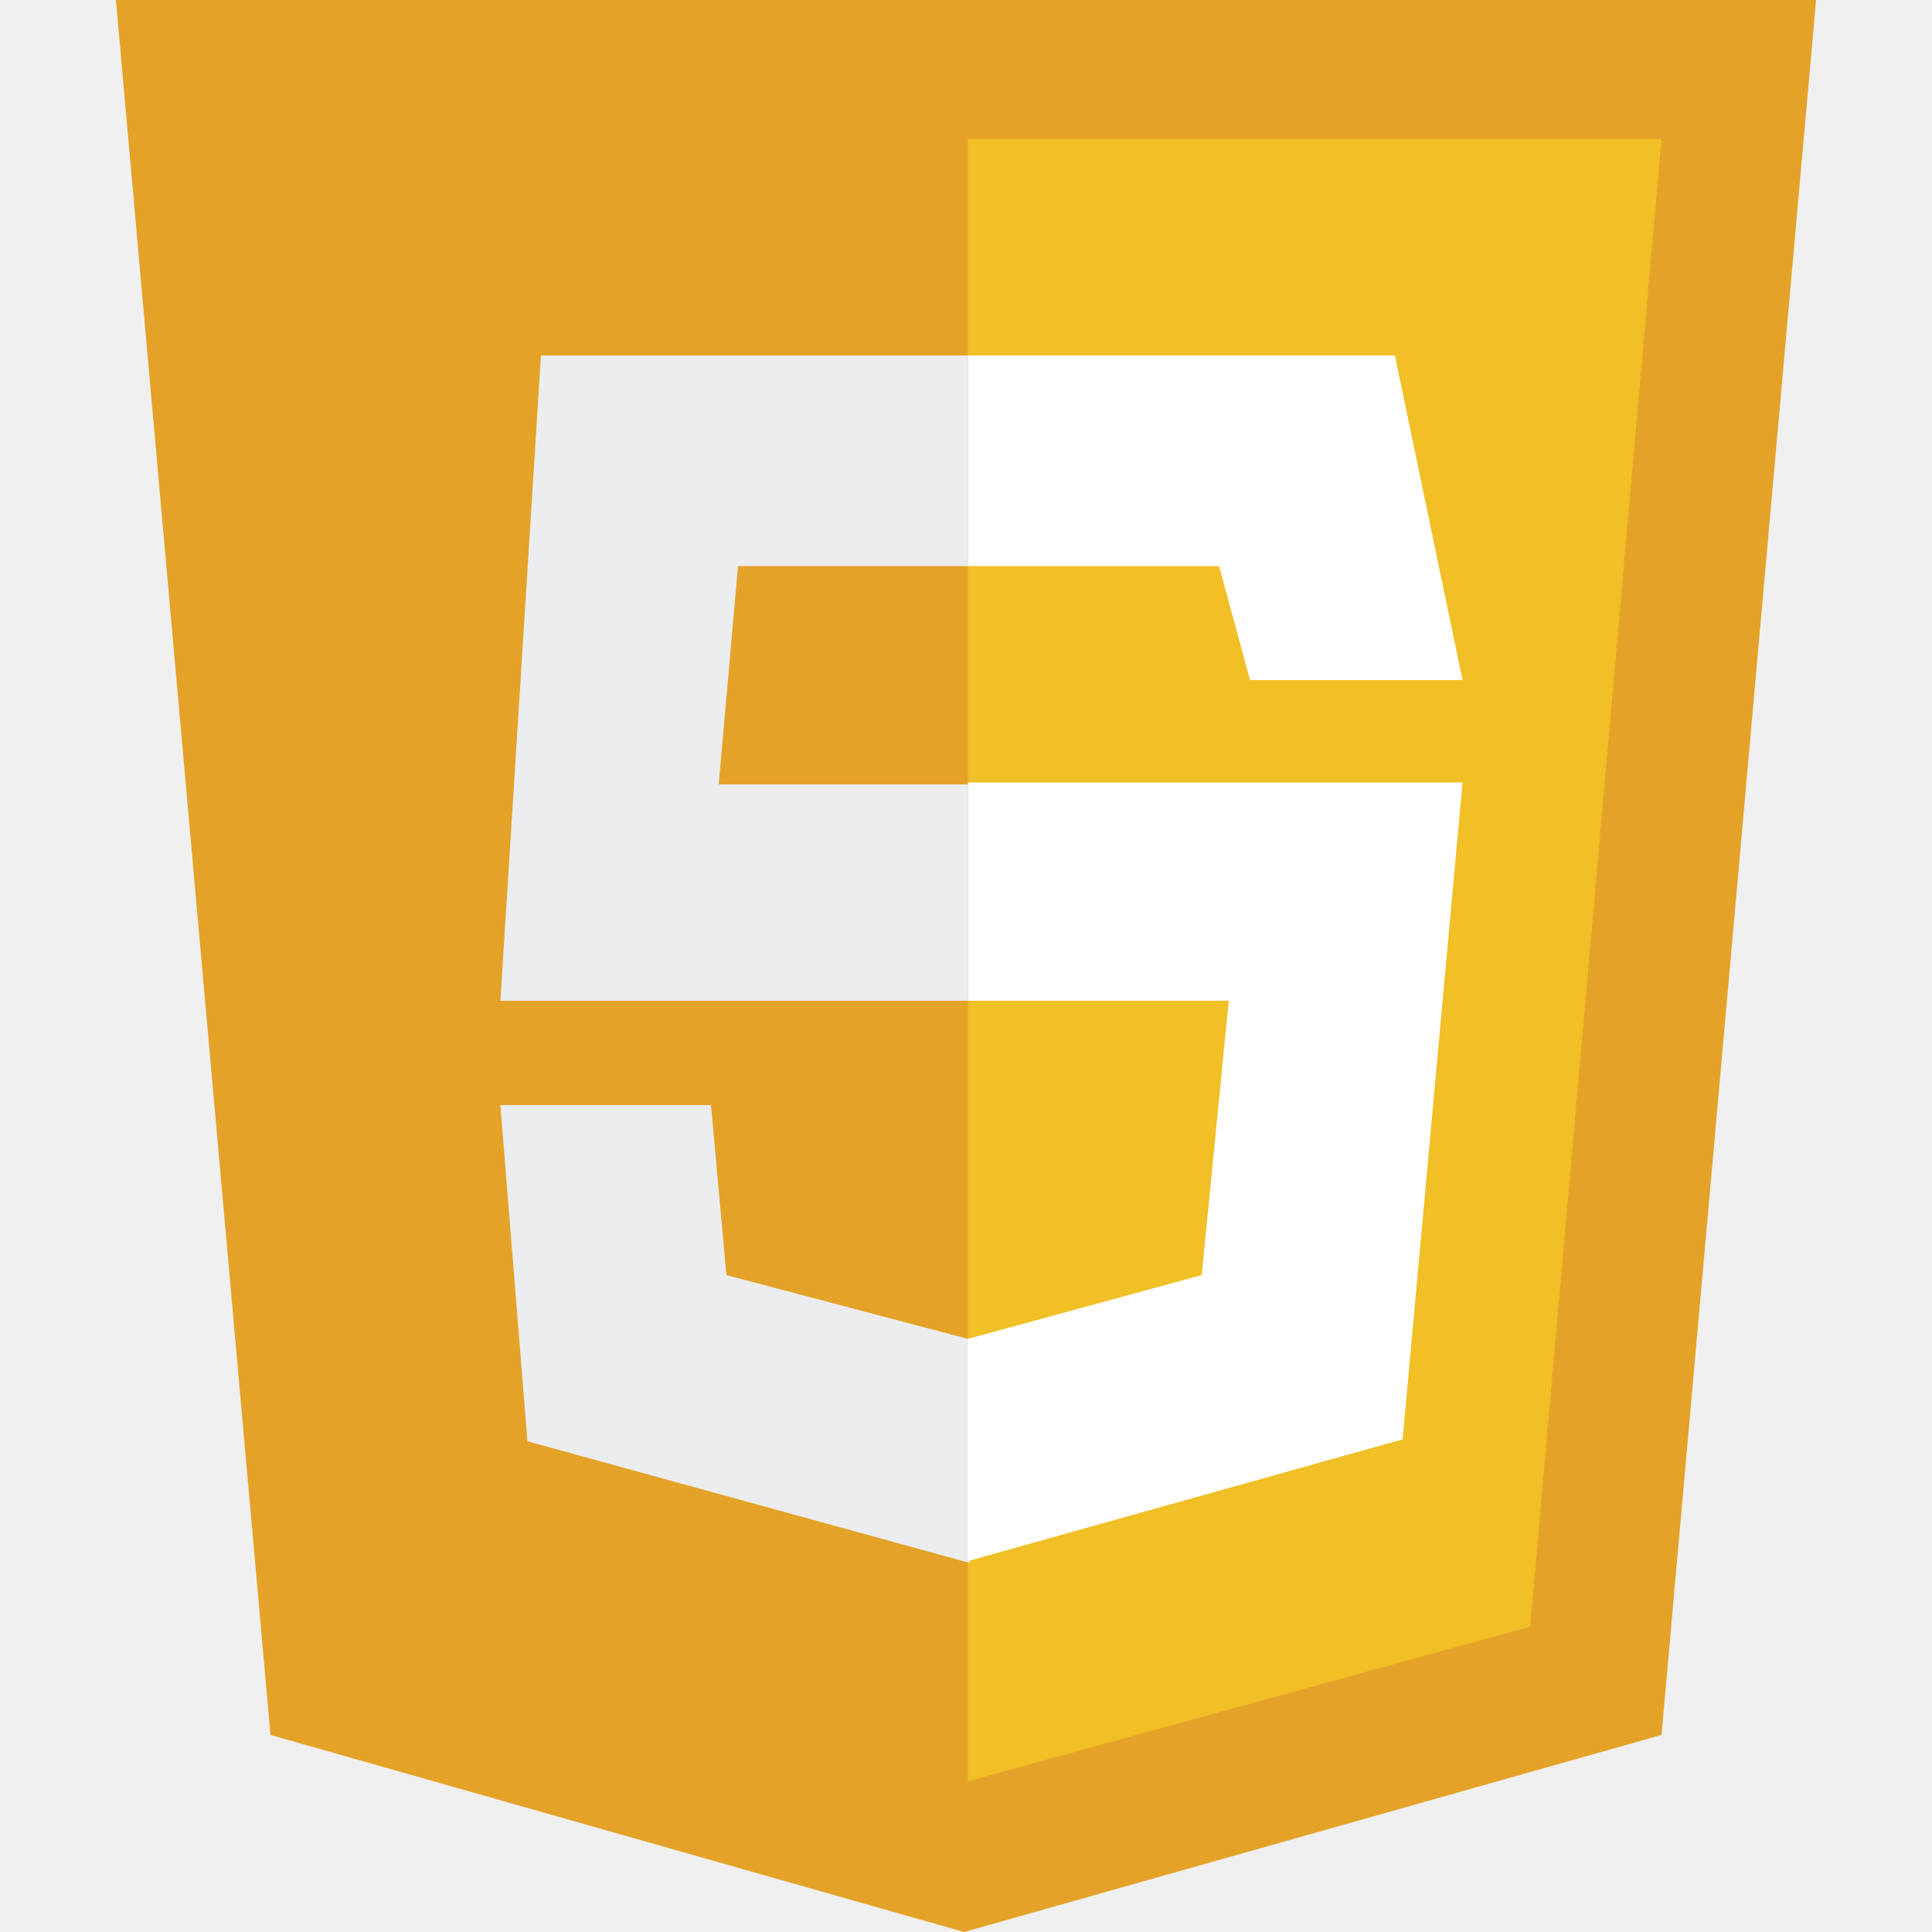
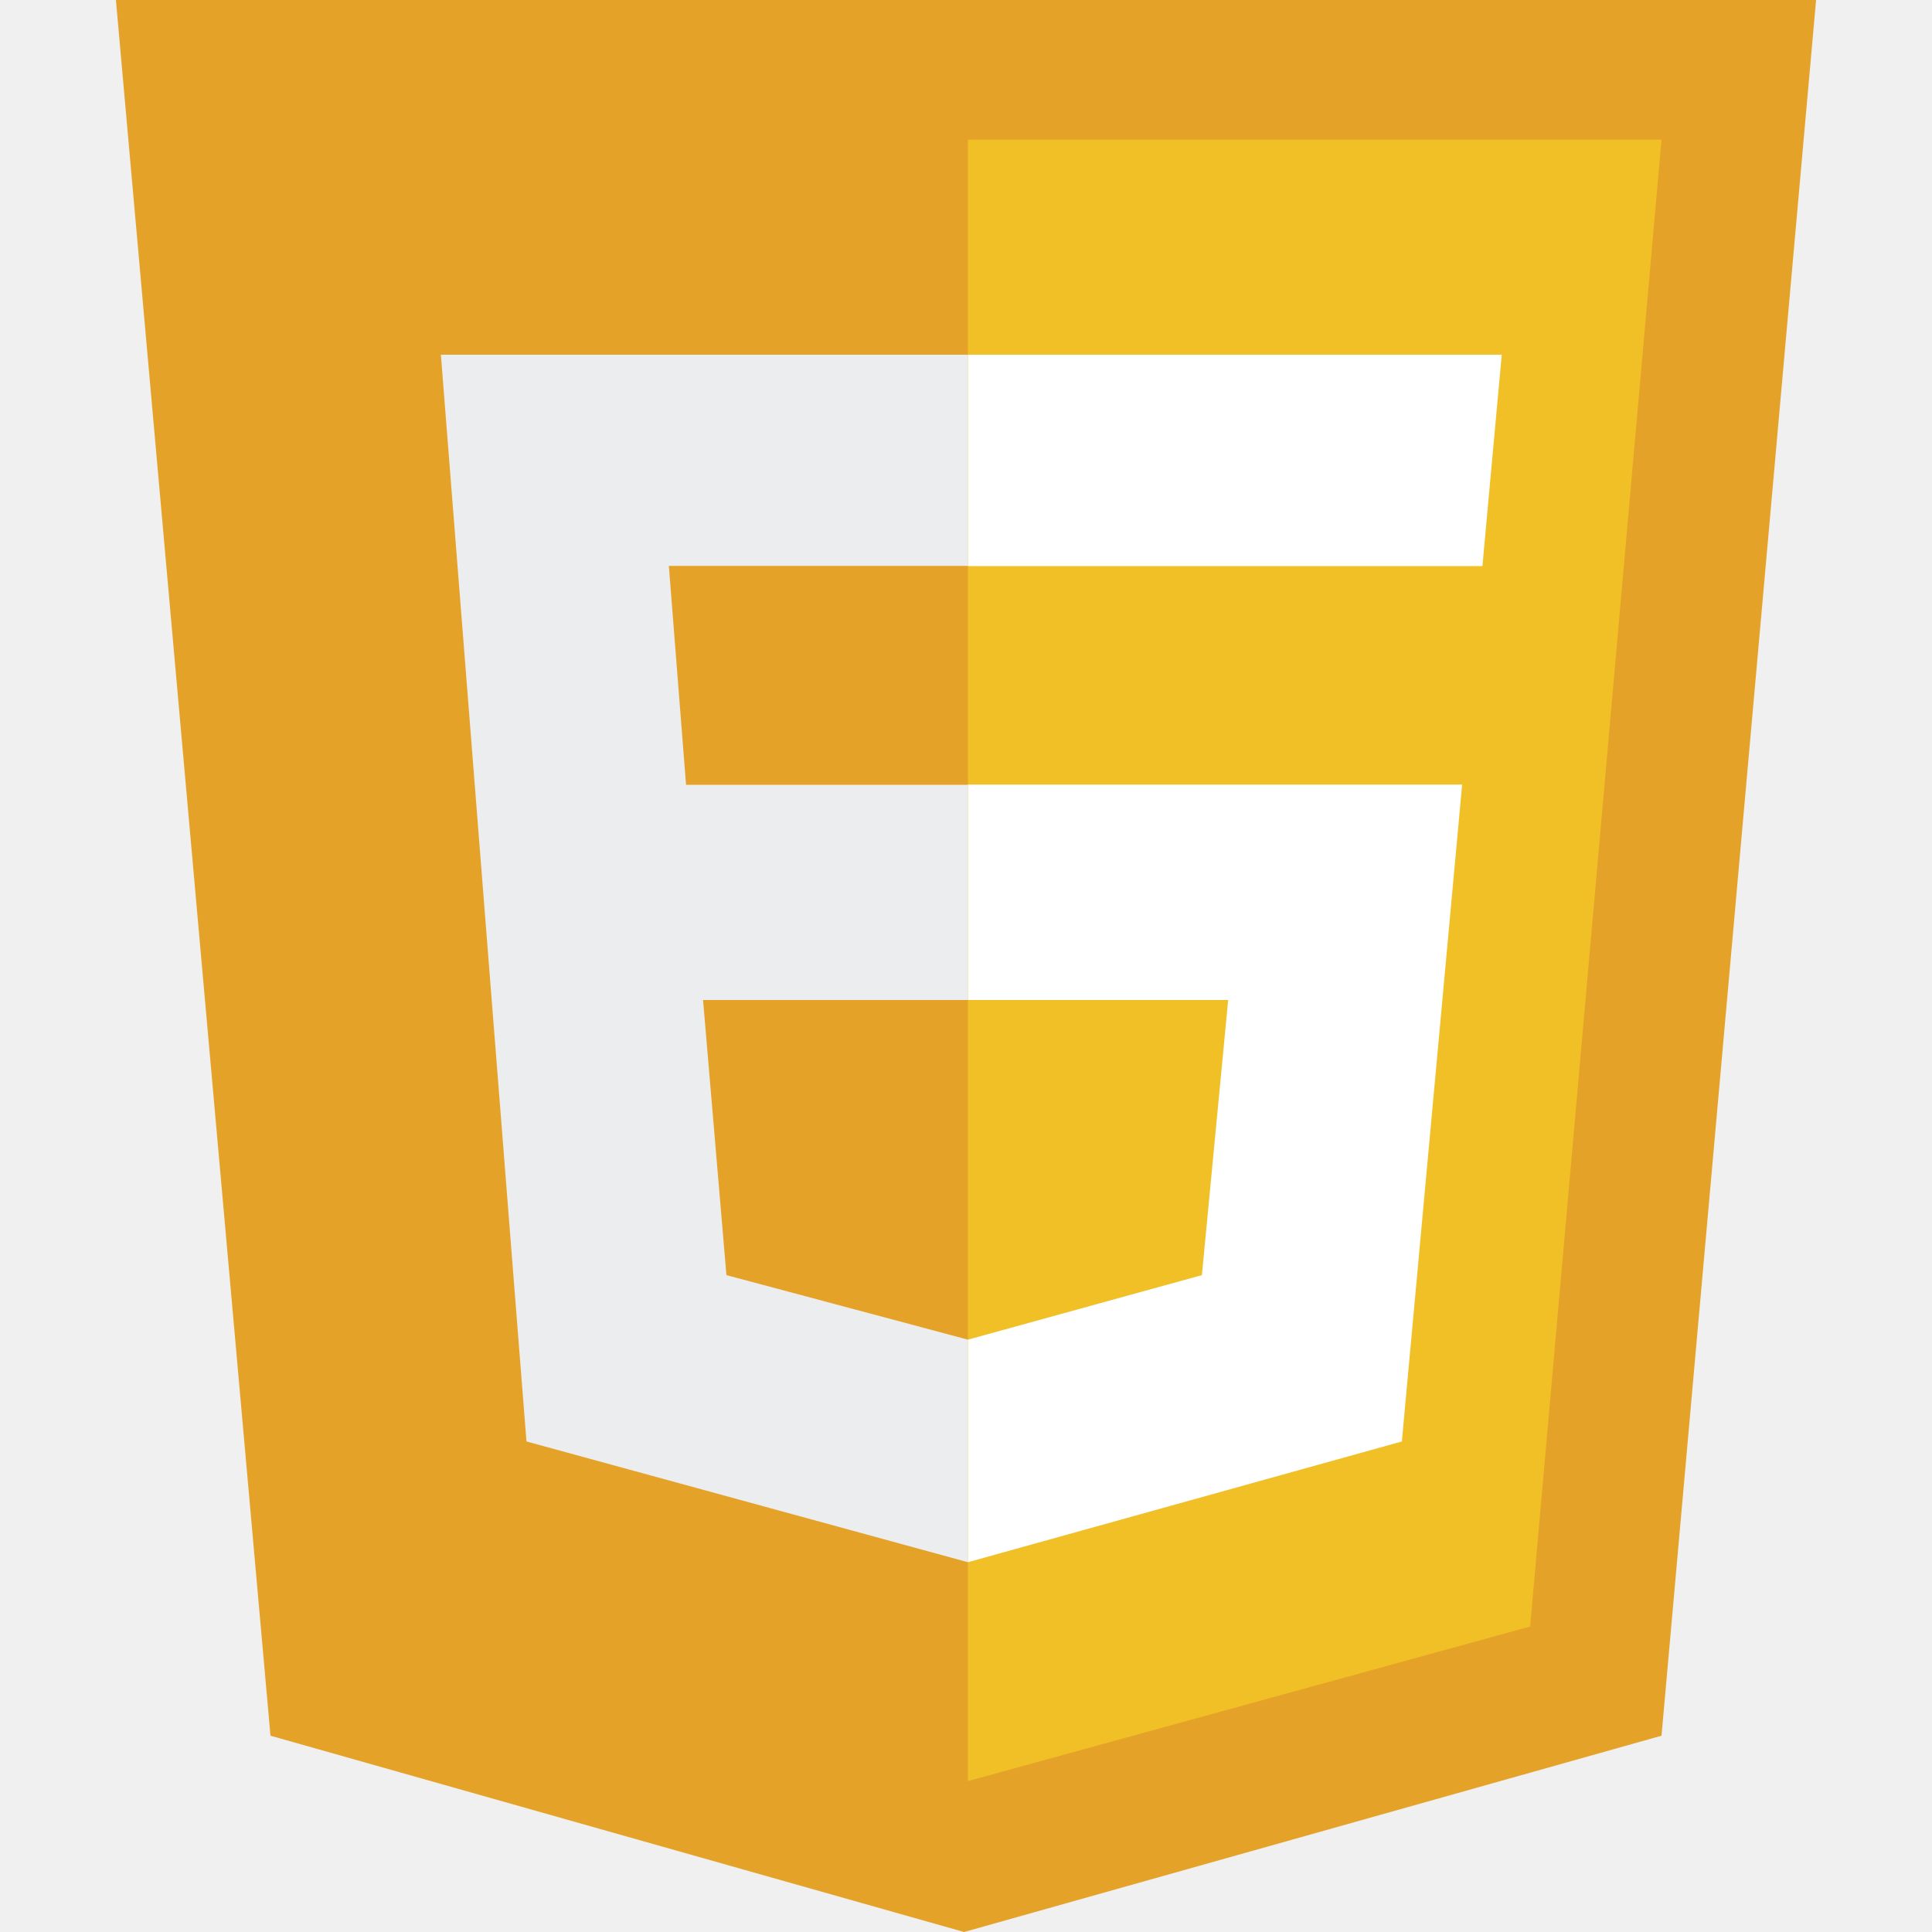
- <svg xmlns="http://www.w3.org/2000/svg" version="1.1" id="Layer_1" x="0px" y="0px" viewBox="0 0 100 100" style="enable-background:new 0 0 100 100;" xml:space="preserve">
-   <style type="text/css">
- 	.st0{fill:#E34F26;}
- 	.st1{fill:#EF652A;}
- 	.st2{fill:#ECEDEE;}
- 	.st3{fill:#FFFFFF;}
- 	.st4{fill:#E5A228;}
- 	.st5{fill:#F1BF26;}
- 	.st6{fill:#0C73B8;}
- 	.st7{fill:#30A9DC;}
- </style>
-   <g>
-     <path class="st0" d="M-226,89.8L-234,0h88.1l-8,89.8l-36.1,10.2L-226,89.8z" />
-     <path class="st1" d="M-189.9,92.2l29.1-8l6.8-77h-35.9V92.2z" />
-     <path class="st2" d="M-189.9,40.6h-14.6l-1-11.3h15.6V18.4h-27.7l2.9,33.4h24.8V40.6z M-189.9,69.3l-12.5-3.3l-0.8-8.8h-10.9   l1.4,17.4l22.9,6.3V69.3z" />
-     <path class="st3" d="M-189.9,51.8h13.5l-1.4,14.3l-12.1,3.3v11.5l22.5-6.3l3.1-34h-25.6V51.8z M-189.9,18.4v10.9h26.6l1-10.9   H-189.9z" />
-   </g>
-   <g>
-     <path class="st4" d="M6,0H94l-8,89.8L49.9,100L14,89.8L6,0z" />
-     <path class="st5" d="M50.1,92.2l29.1-8l6.8-77H50.1V92.2z" />
-     <path class="st2" d="M50.1,18.4H28l-2.1,33.4h24.2V40.6H37.2l1-11.3h11.9V18.4z M50.1,69.3L37.6,66l-0.8-8.8H25.9l1.4,17.4   l22.9,6.3V69.3z" />
-     <path class="st3" d="M50.1,51.8h13.5L62.2,66l-12.1,3.3v11.5l22.5-6.3l3.1-34H50.1V51.8z M50.1,18.4h22.1l3.5,16.8H64.7l-1.6-5.9   H50.1V18.4z" />
-   </g>
-   <g>
-     <path class="st6" d="M-106,89.8L-114,0H-26l-8,89.8L-70.1,100L-106,89.8z" />
-     <path class="st7" d="M-69.9,92.2l29.1-8l6.8-77h-35.9V92.2z" />
-     <path class="st2" d="M-69.9,40.6h-25.8l1,11.1h24.8V40.6z M-69.9,18.4h-27.7l1,10.9h26.8V18.4z M-69.9,69.3l-24.2-6.4l1.4,11.7   l22.9,6.3V69.3z" />
-     <path class="st3" d="M-69.9,51.8h13.5L-57.8,66l-12.1,3.3v11.5l22.5-6.3l5.1-56.3h-27.5v10.9h15.6l-1.2,11.3h-14.5V51.8z" />
-   </g>
+ <svg xmlns="http://www.w3.org/2000/svg" id="JS" viewBox="0 0 100 100">
+   <defs>
+     <style>.cls-1{fill:#e5a228;}.cls-2{fill:#f1bf26;}.cls-3{fill:#ecedee;}.cls-4{fill:#fff;}</style>
+   </defs>
+   <path class="cls-1" d="M6,0H94L86,89.84,49.9,100,14,89.84Z" />
+   <path class="cls-2" d="M50.1,92.19l29.1-8L86,7.23H50.1Z" />
+   <path class="cls-3" d="M36.39,51.76H50.1V40.62H35.51l-.89-11.33H50.1V18.36H22.82l4.43,56.25L50.1,80.86V69.34L37.6,66Z" />
+   <path class="cls-4" d="M50.1,51.76H63.57L62.21,66,50.1,69.34V80.86l22.46-6.25,3.12-34H50.1Zm0-33.4H77.73l-1,10.94H50.1Z" />
</svg>
